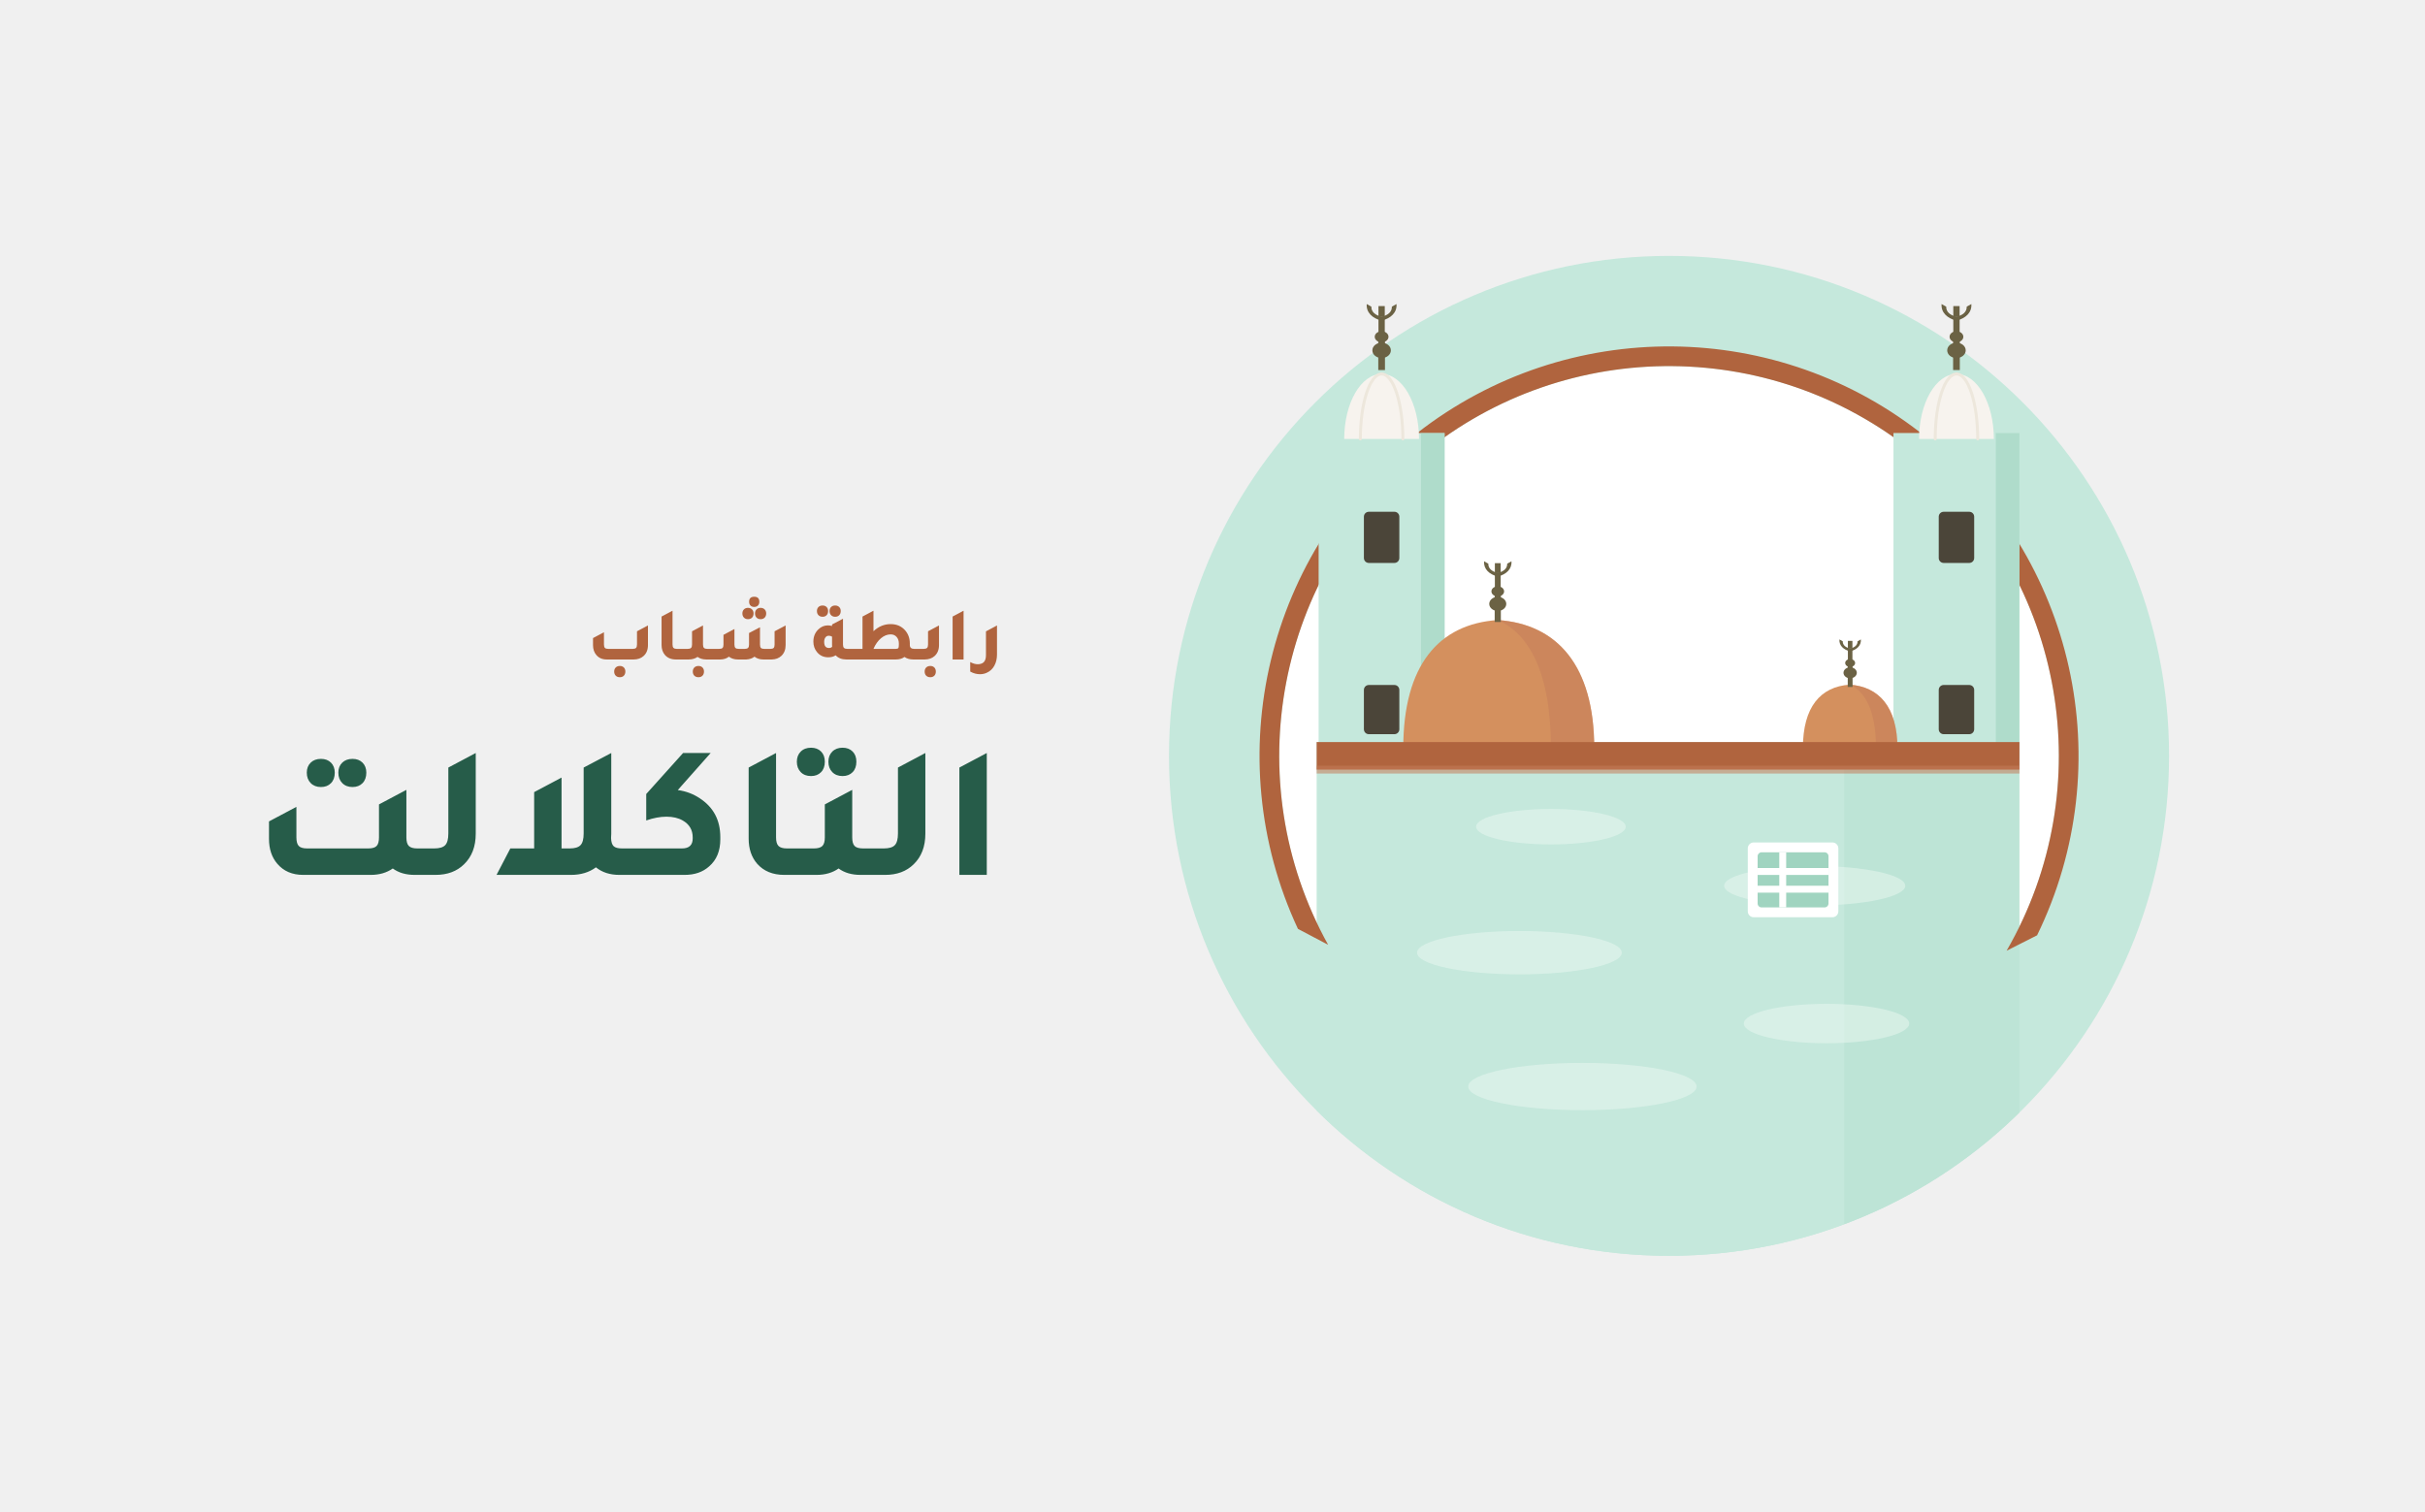
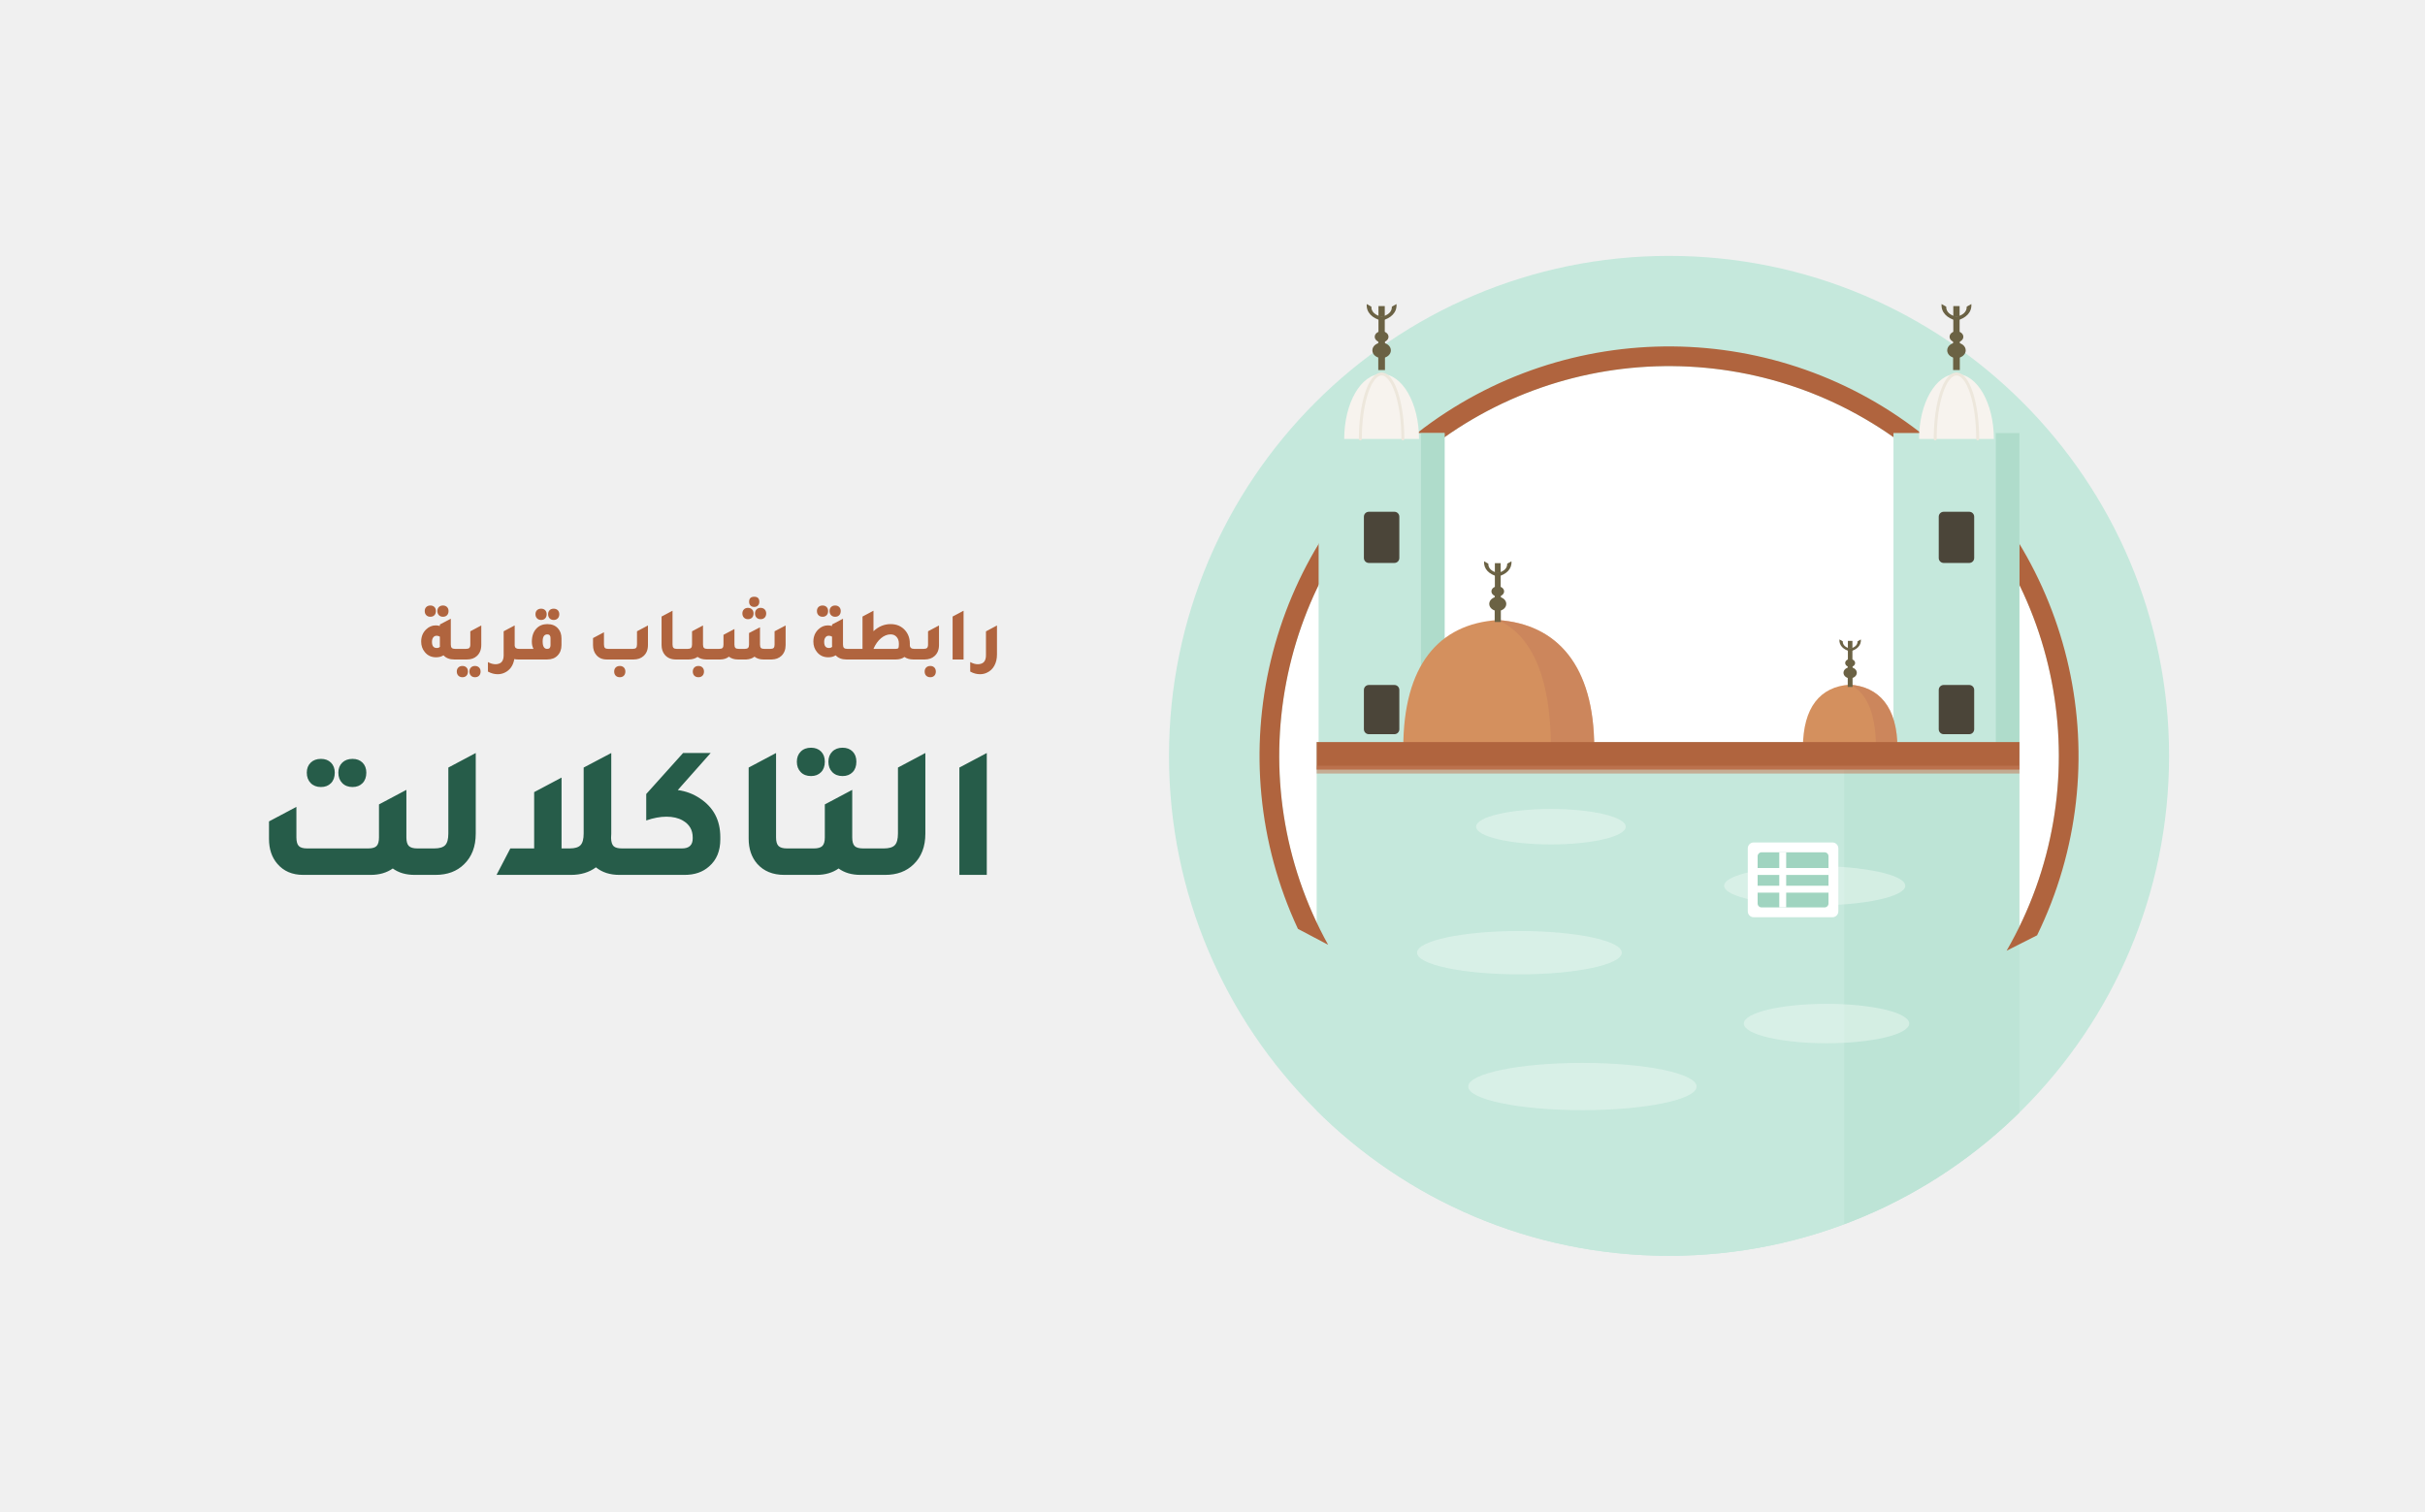
<svg xmlns="http://www.w3.org/2000/svg" viewBox="0 0 1231.81 768" width="1231.81" height="768" role="img" aria-label="رابطة شباب قرية التاكلالت">
  <g transform="translate(591.81 128) scale(1)">
    <defs>
      <clipPath id="i123ug4z0-roundel-clip">
        <circle cx="256" cy="256" r="254" />
      </clipPath>
      <g id="i123ug4z0-finial" fill="#6b6244">
        <rect x="-1.7" y="-7" width="3.4" height="7" />
        <ellipse cx="0" cy="-10" rx="4.7" ry="3.9" />
        <rect x="-1.7" y="-15" width="3.4" height="4" />
        <ellipse cx="0" cy="-16.9" rx="3.5" ry="2.8" />
        <rect x="-1.6" y="-27" width="3.2" height="10" />
        <g transform="translate(0,-28.5) scale(0.84,0.74)">
          <path d="M -9,-6.8 C -9.4,-1 -5.6,3 0,4.6 C 5.6,3 9.4,-1 9,-6.8 L 6.2,-5 C 6.3,-1.4 3.8,0.9 0,1.9 C -3.8,0.9 -6.3,-1.4 -6.2,-5 Z" />
        </g>
        <rect x="-1.6" y="-32.5" width="3.2" height="5.5" />
      </g>
      <g id="i123ug4z0-dome">
        <path d="M 0,0 C 0,-42 18,-63 48,-65 C 78,-63 97,-42 97,0 Z" fill="#d4905e" />
        <path d="M 48,-65 C 78,-63 97,-42 97,0 L 75,0 C 75,-38 64,-58 48,-65 Z" fill="#c47c5a" opacity="0.5" />
      </g>
      <g id="i123ug4z0-minaret-shaft">
        <rect x="-32" y="-165" width="64" height="165" fill="#c5e8dc" />
        <rect x="20" y="-165" width="12" height="165" fill="#a0d4c0" opacity="0.6" />
        <rect x="-9" y="-125" width="18" height="26" rx="2.5" fill="#4b4539" />
        <rect x="-9" y="-37" width="18" height="25" rx="2.5" fill="#4b4539" />
      </g>
      <g id="i123ug4z0-minaret-top">
        <path d="M -19,-162 A 19,33 0 0 1 19,-162 Z" fill="#f7f3ee" />
        <g fill="none" stroke="#ede7dc" stroke-width="1.5" stroke-linecap="round">
          <path d="M 0,-195 A 10.8,33 0 0 0 -10.8,-162" />
          <path d="M 0,-195 A 10.8,33 0 0 1 10.8,-162" />
        </g>
        <use href="#i123ug4z0-finial" transform="translate(0,-197)" />
      </g>
    </defs>
    <circle cx="256" cy="256" r="254" fill="#c5e8dc" />
    <g clip-path="url(#i123ug4z0-roundel-clip)">
      <circle cx="256" cy="256" r="198" fill="#ffffff" />
      <rect x="77" y="249" width="357" height="270" fill="#c5e8dc" />
      <rect x="345" y="249" width="89" height="270" fill="#a0d4c0" opacity="0.22" />
      <g fill="#f0faf5" opacity="0.45">
        <ellipse cx="196" cy="292" rx="38" ry="9" />
        <ellipse cx="330" cy="322" rx="46" ry="10" />
        <ellipse cx="180" cy="356" rx="52" ry="11" />
        <ellipse cx="336" cy="392" rx="42" ry="10" />
        <ellipse cx="212" cy="424" rx="58" ry="12" />
      </g>
      <path d="M 82.83,351.99 L 67.49,343.9 A 208,208 0 1 1 442.95,347.18 L 427.47,355 A 198,198 0 1 0 82.83,351.99 Z" fill="#b0643e" />
      <use href="#i123ug4z0-minaret-shaft" transform="translate(110,257)" />
      <use href="#i123ug4z0-minaret-shaft" transform="translate(402,257)" />
      <use href="#i123ug4z0-dome" transform="translate(121,252)" />
      <use href="#i123ug4z0-finial" transform="translate(169,188) scale(0.92)" />
      <use href="#i123ug4z0-dome" transform="translate(324,252) scale(0.4948)" />
      <use href="#i123ug4z0-finial" transform="translate(348,221) scale(0.72)" />
      <rect x="77" y="249" width="357" height="14" fill="#b0643e" />
      <rect x="77" y="261" width="357" height="4" fill="#c47c5a" opacity="0.55" />
      <g transform="translate(296,300)">
        <rect x="0" y="0" width="46" height="38" rx="3" fill="#ffffff" />
        <rect x="5" y="5" width="36" height="28" rx="2" fill="#a0d4c0" />
        <rect x="5" y="13" width="36" height="3.5" fill="#ffffff" />
        <rect x="5" y="22" width="36" height="3.5" fill="#ffffff" />
        <rect x="16" y="5" width="3.5" height="28" fill="#ffffff" />
      </g>
    </g>
    <use href="#i123ug4z0-minaret-top" transform="translate(110,257)" />
    <use href="#i123ug4z0-minaret-top" transform="translate(402,257)" />
  </g>
  <g transform="translate(128 304.32)">
-     <path d="M10.41,0Q7.07,0 5.15,-2.27Q3.46,-4.22 3.46,-7.33L3.46,-10.87L9.02,-13.82L9.02,-7.64Q9.02,-6.37 9.5,-5.88Q9.98,-5.38 11.21,-5.38L23.62,-5.38Q24.84,-5.38 25.32,-5.88Q25.8,-6.37 25.8,-7.64L25.8,-14.32L31.37,-17.28L31.37,-7.33Q31.37,-3.76 29.15,-1.77Q27.19,0 24.12,0L10.41,0ZM17.09,9.02Q15.78,9.02 15,8.24Q14.21,7.45 14.21,6.14Q14.21,4.84 15,4.07Q15.78,3.3 17.09,3.3Q18.36,3.3 19.12,4.07Q19.89,4.84 19.89,6.14Q19.89,7.45 19.12,8.24Q18.36,9.02 17.09,9.02Z M45.54,0Q42.01,0 40.01,-2.27Q38.28,-4.26 38.28,-7.37L38.28,-21.81L43.85,-24.77L43.85,-7.6Q43.85,-6.37 44.35,-5.88Q44.85,-5.38 46.08,-5.38L49.84,-5.38L49.84,0L45.54,0Z M61.56,-5.38L65.28,-5.38L65.28,0L61.02,0Q58.33,0 56.56,-1.31Q54.72,0 52.07,0L47.77,0L47.77,-5.38L51.53,-5.38Q52.76,-5.38 53.26,-5.88Q53.76,-6.37 53.76,-7.6L53.76,-14.32L59.33,-17.28L59.33,-7.6Q59.33,-6.37 59.81,-5.88Q60.29,-5.38 61.56,-5.38ZM57.02,3.3Q58.29,3.3 59.06,4.07Q59.83,4.84 59.83,6.14Q59.83,7.45 59.06,8.24Q58.29,9.02 57.02,9.02Q55.72,9.02 54.93,8.24Q54.14,7.45 54.14,6.14Q54.14,4.84 54.93,4.07Q55.72,3.3 57.02,3.3Z M85.36,-26.69Q84.17,-26.69 83.46,-27.4Q82.75,-28.11 82.75,-29.3Q82.75,-31.87 85.36,-31.87Q87.94,-31.87 87.94,-29.3Q87.94,-28.11 87.23,-27.4Q86.52,-26.69 85.36,-26.69ZM82.18,-20.47Q80.91,-20.47 80.12,-21.27Q79.33,-22.08 79.33,-23.39Q79.33,-24.65 80.12,-25.44Q80.91,-26.23 82.18,-26.23Q83.44,-26.23 84.23,-25.44Q85.02,-24.65 85.02,-23.39Q85.02,-22.04 84.23,-21.25Q83.44,-20.47 82.18,-20.47ZM88.59,-20.47Q87.32,-20.47 86.53,-21.27Q85.75,-22.08 85.75,-23.39Q85.75,-24.65 86.53,-25.44Q87.32,-26.23 88.59,-26.23Q89.86,-26.23 90.64,-25.44Q91.43,-24.65 91.43,-23.39Q91.43,-22.04 90.64,-21.25Q89.86,-20.47 88.59,-20.47ZM63.24,0L63.24,-5.38L67.55,-5.38Q68.77,-5.38 69.25,-5.86Q69.73,-6.34 69.73,-7.6L69.73,-12.52L75.3,-15.48L75.3,-7.6Q75.3,-6.37 75.78,-5.88Q76.26,-5.38 77.53,-5.38L80.49,-5.38Q81.72,-5.38 82.21,-5.88Q82.71,-6.37 82.71,-7.6L82.71,-13.44L88.28,-16.36L88.28,-7.6Q88.28,-6.34 88.76,-5.86Q89.24,-5.38 90.47,-5.38L93.5,-5.38Q94.73,-5.38 95.21,-5.86Q95.69,-6.34 95.69,-7.6L95.69,-14.32L101.3,-17.28L101.3,-7.37Q101.3,-3.88 99.15,-1.84Q97.27,-0.08 94.31,0L89.97,0Q87.32,0 85.48,-1.42Q83.79,-0.12 81.33,0L76.99,0Q74.34,0 72.5,-1.42Q70.69,0 68.04,0L63.24,0Z M120.08,-21.7Q118.77,-21.7 117.98,-22.5Q117.2,-23.31 117.2,-24.61Q117.2,-25.88 117.98,-26.65Q118.77,-27.42 120.08,-27.42Q121.34,-27.42 122.11,-26.65Q122.88,-25.88 122.88,-24.61Q122.88,-23.27 122.11,-22.48Q121.34,-21.7 120.08,-21.7ZM126.45,-21.7Q125.18,-21.7 124.4,-22.5Q123.61,-23.31 123.61,-24.61Q123.61,-25.88 124.4,-26.65Q125.18,-27.42 126.45,-27.42Q127.72,-27.42 128.51,-26.65Q129.29,-25.88 129.29,-24.61Q129.29,-23.27 128.52,-22.48Q127.76,-21.7 126.45,-21.7ZM132.67,-5.38L136.44,-5.38L136.44,0L132.13,0Q128.72,0 126.72,-2.11Q125.18,-1.11 122.96,-1.11Q119.35,-1.11 117.2,-3.8Q115.39,-6.03 115.39,-9.06Q115.39,-12.9 117.96,-15.32Q120.04,-17.32 122.8,-17.32Q123.84,-17.32 124.88,-17.01L124.88,-17.78L130.44,-20.7L130.44,-7.6Q130.44,-6.37 130.94,-5.88Q131.44,-5.38 132.67,-5.38ZM124.88,-11.6Q124.15,-12.06 123.23,-12.06Q122.15,-12.06 121.52,-11.21Q120.88,-10.37 120.88,-8.95Q120.88,-5.84 123.3,-5.84Q124.38,-5.84 124.92,-6.45Q124.88,-6.76 124.88,-7.37L124.88,-11.6Z M169.73,-5.38L169.73,0L166.08,0Q163.55,0 161.66,-1.27Q159.94,0 157.32,0L134.36,0L134.36,-5.38L140.35,-5.38L140.35,-21.81L145.92,-24.77L145.92,-14.36Q149.8,-17.97 154.64,-17.97Q159.24,-17.97 162.05,-14.75Q164.39,-12.02 164.39,-8.1L164.39,-7.37Q164.39,-5.38 166.62,-5.38L169.73,-5.38ZM157.13,-5.38Q158.21,-5.38 158.52,-5.76Q158.82,-6.14 158.82,-7.56L158.82,-8.1Q158.82,-10.18 157.67,-11.46Q156.52,-12.75 154.68,-12.75Q152.06,-12.75 149.72,-10.77Q147.38,-8.79 145.92,-5.38L157.13,-5.38Z M167.65,0L167.65,-5.38L171.42,-5.38Q172.65,-5.38 173.15,-5.88Q173.64,-6.37 173.64,-7.6L173.64,-14.32L179.21,-17.28L179.21,-7.37Q179.21,-3.8 176.99,-1.77Q175.03,0 171.96,0L167.65,0ZM174.8,9.02Q173.49,9.02 172.7,8.24Q171.92,7.45 171.92,6.14Q171.92,4.84 172.7,4.07Q173.49,3.3 174.8,3.3Q176.06,3.3 176.83,4.07Q177.6,4.84 177.6,6.14Q177.6,7.45 176.83,8.24Q176.06,9.02 174.8,9.02Z M186.12,0L186.12,-21.81L191.69,-24.77L191.69,0L186.12,0Z M208.67,-2.57Q208.67,0.73 207.32,3.17Q205.98,5.61 203.52,6.72Q201.91,7.49 200.03,7.49Q197.49,7.49 195.07,6.14L195.07,1.31Q197.07,2.42 198.95,2.42Q199.91,2.42 200.72,2.11Q203.06,1.31 203.06,-2.19L203.06,-14.28L208.67,-17.28L208.67,-2.57Z" fill="#b0643e" transform="translate(169.77 30.72)" />
+     <path d="M5.84,-21.7Q4.53,-21.7 3.74,-22.5Q2.96,-23.31 2.96,-24.61Q2.96,-25.88 3.74,-26.65Q4.53,-27.42 5.84,-27.42Q7.1,-27.42 7.87,-26.65Q8.64,-25.88 8.64,-24.61Q8.64,-23.27 7.87,-22.48Q7.1,-21.7 5.84,-21.7ZM12.21,-21.7Q10.94,-21.7 10.16,-22.5Q9.37,-23.31 9.37,-24.61Q9.37,-25.88 10.16,-26.65Q10.94,-27.42 12.21,-27.42Q13.48,-27.42 14.27,-26.65Q15.05,-25.88 15.05,-24.61Q15.05,-23.27 14.28,-22.48Q13.52,-21.7 12.21,-21.7ZM18.43,-5.38L22.2,-5.38L22.2,0L17.89,0Q14.48,0 12.48,-2.11Q10.94,-1.11 8.72,-1.11Q5.11,-1.11 2.96,-3.8Q1.15,-6.03 1.15,-9.06Q1.15,-12.9 3.72,-15.32Q5.8,-17.32 8.56,-17.32Q9.6,-17.32 10.64,-17.01L10.64,-17.78L16.2,-20.7L16.2,-7.6Q16.2,-6.37 16.7,-5.88Q17.2,-5.38 18.43,-5.38ZM10.64,-11.6Q9.91,-12.06 8.99,-12.06Q7.91,-12.06 7.28,-11.21Q6.64,-10.37 6.64,-8.95Q6.64,-5.84 9.06,-5.84Q10.14,-5.84 10.68,-6.45Q10.64,-6.76 10.64,-7.37L10.64,-11.6Z M20.12,0L20.12,-5.38L23.88,-5.38Q25.11,-5.38 25.61,-5.88Q26.11,-6.37 26.11,-7.6L26.11,-14.32L31.68,-17.28L31.68,-7.37Q31.68,-3.8 29.45,-1.77Q27.53,0 24.42,0L20.12,0ZM22.12,9.02Q20.81,9.02 20.03,8.22Q19.24,7.41 19.24,6.11Q19.24,4.84 20.03,4.07Q20.81,3.3 22.12,3.3Q23.39,3.3 24.15,4.07Q24.92,4.84 24.92,6.11Q24.92,7.45 24.15,8.24Q23.39,9.02 22.12,9.02ZM28.49,9.02Q27.23,9.02 26.44,8.22Q25.65,7.41 25.65,6.11Q25.65,4.84 26.44,4.07Q27.23,3.3 28.49,3.3Q29.76,3.3 30.55,4.07Q31.33,4.84 31.33,6.11Q31.33,7.45 30.57,8.24Q29.8,9.02 28.49,9.02Z M50.84,-5.38L54.6,-5.38L54.6,0L50.3,0Q49.42,0 48.46,-0.19Q47.58,4.84 43.51,6.72Q41.89,7.49 40.01,7.49Q37.48,7.49 35.06,6.14L35.06,1.31Q37.06,2.42 38.94,2.42Q39.9,2.42 40.7,2.11Q43.05,1.31 43.05,-2.19L43.05,-14.32L48.61,-17.28L48.61,-17.24L48.65,-17.28L48.65,-6.95Q48.84,-5.38 50.84,-5.38Z M62.09,-20.08Q60.79,-20.08 60,-20.89Q59.21,-21.7 59.21,-23Q59.21,-24.27 60,-25.04Q60.79,-25.8 62.09,-25.8Q63.36,-25.8 64.13,-25.04Q64.9,-24.27 64.9,-23Q64.9,-21.66 64.13,-20.87Q63.36,-20.08 62.09,-20.08ZM68.47,-20.08Q67.16,-20.08 66.39,-20.89Q65.63,-21.7 65.63,-23Q65.63,-24.27 66.39,-25.04Q67.16,-25.8 68.47,-25.8Q69.73,-25.8 70.52,-25.04Q71.31,-24.27 71.31,-23Q71.31,-21.66 70.52,-20.87Q69.73,-20.08 68.47,-20.08ZM52.53,0L52.53,-5.38L58.21,-5.38Q57.37,-6.91 57.37,-8.99Q57.37,-13.29 59.71,-15.74Q61.82,-17.97 65.24,-17.97Q68.74,-17.97 70.69,-15.74Q72.42,-13.79 72.42,-10.71L72.42,-7.33Q72.42,-4.03 70.43,-2Q68.51,0 65.16,0L52.53,0ZM66.85,-10.87Q66.85,-12.75 65.24,-12.75Q62.86,-12.75 62.86,-9.18Q62.86,-5.38 65.16,-5.38Q66.85,-5.38 66.85,-7.22L66.85,-10.87Z M95.39,0Q92.04,0 90.12,-2.27Q88.44,-4.22 88.44,-7.33L88.44,-10.87L94,-13.82L94,-7.64Q94,-6.37 94.48,-5.88Q94.96,-5.38 96.19,-5.38L108.6,-5.38Q109.82,-5.38 110.3,-5.88Q110.78,-6.37 110.78,-7.64L110.78,-14.32L116.35,-17.28L116.35,-7.33Q116.35,-3.76 114.12,-1.77Q112.17,0 109.09,0L95.39,0ZM102.07,9.02Q100.76,9.02 99.97,8.24Q99.19,7.45 99.19,6.14Q99.19,4.84 99.97,4.07Q100.76,3.3 102.07,3.3Q103.33,3.3 104.1,4.07Q104.87,4.84 104.87,6.14Q104.87,7.45 104.1,8.24Q103.33,9.02 102.07,9.02Z M130.52,0Q126.99,0 124.99,-2.27Q123.26,-4.26 123.26,-7.37L123.26,-21.81L128.83,-24.77L128.83,-7.6Q128.83,-6.37 129.33,-5.88Q129.83,-5.38 131.06,-5.38L134.82,-5.38L134.82,0L130.52,0Z M146.53,-5.38L150.26,-5.38L150.26,0L146,0Q143.31,0 141.54,-1.31Q139.7,0 137.05,0L132.75,0L132.75,-5.38L136.51,-5.38Q137.74,-5.38 138.24,-5.88Q138.74,-6.37 138.74,-7.6L138.74,-14.32L144.31,-17.28L144.31,-7.6Q144.31,-6.37 144.79,-5.88Q145.27,-5.38 146.53,-5.38ZM142,3.3Q143.27,3.3 144.04,4.07Q144.81,4.84 144.81,6.14Q144.81,7.45 144.04,8.24Q143.27,9.02 142,9.02Q140.7,9.02 139.91,8.24Q139.12,7.45 139.12,6.14Q139.12,4.84 139.91,4.07Q140.7,3.3 142,3.3Z M170.34,-26.69Q169.15,-26.69 168.44,-27.4Q167.73,-28.11 167.73,-29.3Q167.73,-31.87 170.34,-31.87Q172.92,-31.87 172.92,-29.3Q172.92,-28.11 172.2,-27.4Q171.49,-26.69 170.34,-26.69ZM167.16,-20.47Q165.89,-20.47 165.1,-21.27Q164.31,-22.08 164.31,-23.39Q164.31,-24.65 165.1,-25.44Q165.89,-26.23 167.16,-26.23Q168.42,-26.23 169.21,-25.44Q170,-24.65 170,-23.39Q170,-22.04 169.21,-21.25Q168.42,-20.47 167.16,-20.47ZM173.57,-20.47Q172.3,-20.47 171.51,-21.27Q170.73,-22.08 170.73,-23.39Q170.73,-24.65 171.51,-25.44Q172.3,-26.23 173.57,-26.23Q174.84,-26.23 175.62,-25.44Q176.41,-24.65 176.41,-23.39Q176.41,-22.04 175.62,-21.25Q174.84,-20.47 173.57,-20.47ZM148.22,0L148.22,-5.38L152.52,-5.38Q153.75,-5.38 154.23,-5.86Q154.71,-6.34 154.71,-7.6L154.71,-12.52L160.28,-15.48L160.28,-7.6Q160.28,-6.37 160.76,-5.88Q161.24,-5.38 162.51,-5.38L165.47,-5.38Q166.69,-5.38 167.19,-5.88Q167.69,-6.37 167.69,-7.6L167.69,-13.44L173.26,-16.36L173.26,-7.6Q173.26,-6.34 173.74,-5.86Q174.22,-5.38 175.45,-5.38L178.48,-5.38Q179.71,-5.38 180.19,-5.86Q180.67,-6.34 180.67,-7.6L180.67,-14.32L186.28,-17.28L186.28,-7.37Q186.28,-3.88 184.13,-1.84Q182.25,-0.08 179.29,0L174.95,0Q172.3,0 170.46,-1.42Q168.77,-0.12 166.31,0L161.97,0Q159.32,0 157.48,-1.42Q155.67,0 153.02,0L148.22,0Z M205.06,-21.7Q203.75,-21.7 202.96,-22.5Q202.18,-23.31 202.18,-24.61Q202.18,-25.88 202.96,-26.65Q203.75,-27.42 205.06,-27.42Q206.32,-27.42 207.09,-26.65Q207.86,-25.88 207.86,-24.61Q207.86,-23.27 207.09,-22.48Q206.32,-21.7 205.06,-21.7ZM211.43,-21.7Q210.16,-21.7 209.38,-22.5Q208.59,-23.31 208.59,-24.61Q208.59,-25.88 209.38,-26.65Q210.16,-27.42 211.43,-27.42Q212.7,-27.42 213.48,-26.65Q214.27,-25.88 214.27,-24.61Q214.27,-23.27 213.5,-22.48Q212.74,-21.7 211.43,-21.7ZM217.65,-5.38L221.41,-5.38L221.41,0L217.11,0Q213.7,0 211.7,-2.11Q210.16,-1.11 207.94,-1.11Q204.33,-1.11 202.18,-3.8Q200.37,-6.03 200.37,-9.06Q200.37,-12.9 202.94,-15.32Q205.02,-17.32 207.78,-17.32Q208.82,-17.32 209.86,-17.01L209.86,-17.78L215.42,-20.7L215.42,-7.6Q215.42,-6.37 215.92,-5.88Q216.42,-5.38 217.65,-5.38ZM209.86,-11.6Q209.13,-12.06 208.2,-12.06Q207.13,-12.06 206.5,-11.21Q205.86,-10.37 205.86,-8.95Q205.86,-5.84 208.28,-5.84Q209.36,-5.84 209.89,-6.45Q209.86,-6.76 209.86,-7.37L209.86,-11.6Z M254.71,-5.38L254.71,0L251.06,0Q248.52,0 246.64,-1.27Q244.92,0 242.3,0L219.34,0L219.34,-5.38L225.33,-5.38L225.33,-21.81L230.9,-24.77L230.9,-14.36Q234.78,-17.97 239.62,-17.97Q244.22,-17.97 247.03,-14.75Q249.37,-12.02 249.37,-8.1L249.37,-7.37Q249.37,-5.38 251.6,-5.38L254.71,-5.38ZM242.11,-5.38Q243.19,-5.38 243.49,-5.76Q243.8,-6.14 243.8,-7.56L243.8,-8.1Q243.8,-10.18 242.65,-11.46Q241.5,-12.75 239.65,-12.75Q237.04,-12.75 234.7,-10.77Q232.36,-8.79 230.9,-5.38L242.11,-5.38Z M252.63,0L252.63,-5.38L256.4,-5.38Q257.63,-5.38 258.12,-5.88Q258.62,-6.37 258.62,-7.6L258.62,-14.32L264.19,-17.28L264.19,-7.37Q264.19,-3.8 261.96,-1.77Q260.01,0 256.93,0L252.63,0ZM259.78,9.02Q258.47,9.02 257.68,8.24Q256.9,7.45 256.9,6.14Q256.9,4.84 257.68,4.07Q258.47,3.3 259.78,3.3Q261.04,3.3 261.81,4.07Q262.58,4.84 262.58,6.14Q262.58,7.45 261.81,8.24Q261.04,9.02 259.78,9.02Z M271.1,0L271.1,-21.81L276.67,-24.77L276.67,0L271.1,0Z M293.64,-2.57Q293.64,0.73 292.3,3.17Q290.96,5.61 288.5,6.72Q286.89,7.49 285,7.49Q282.47,7.49 280.05,6.14L280.05,1.31Q282.05,2.42 283.93,2.42Q284.89,2.42 285.7,2.11Q288.04,1.31 288.04,-2.19L288.04,-14.28L293.64,-17.28L293.64,-2.57Z" fill="#b0643e" transform="translate(84.79 30.72)" />
    <path d="M35.04,-44.64Q31.78,-44.64 29.81,-46.66Q27.84,-48.67 27.84,-51.94Q27.84,-55.1 29.81,-57.02Q31.78,-58.94 35.04,-58.94Q38.21,-58.94 40.13,-57.02Q42.05,-55.1 42.05,-51.94Q42.05,-48.58 40.13,-46.61Q38.21,-44.64 35.04,-44.64ZM51.07,-44.64Q47.81,-44.64 45.84,-46.66Q43.87,-48.67 43.87,-51.94Q43.87,-55.1 45.84,-57.02Q47.81,-58.94 51.07,-58.94Q54.24,-58.94 56.16,-57.02Q58.08,-55.1 58.08,-51.94Q58.08,-48.58 56.16,-46.61Q54.24,-44.64 51.07,-44.64ZM84,-13.44L91.78,-13.44L91.78,0L82.66,0Q75.94,0 71.52,-3.26Q66.91,0 60.29,0L26.02,0Q17.66,0 12.86,-5.66Q8.64,-10.56 8.64,-18.34L8.64,-27.17L22.56,-34.56L22.56,-19.1Q22.56,-15.94 23.76,-14.69Q24.96,-13.44 28.03,-13.44L59.04,-13.44Q62.11,-13.44 63.31,-14.69Q64.51,-15.94 64.51,-19.1L64.51,-35.81L78.43,-43.2L78.43,-19.01Q78.43,-15.94 79.68,-14.69Q80.93,-13.44 84,-13.44Z M86.3,0L86.3,-13.44L92.54,-13.44Q96.58,-13.44 98.16,-15.12Q99.74,-16.8 99.74,-21.02L99.74,-54.53L113.66,-61.92L113.66,-20.93Q113.66,-11.14 107.71,-5.38Q102.24,0 93.22,0L86.3,0Z M187.97,-13.44L197.38,-13.44L197.38,0L186.62,0Q179.42,0 174.72,-3.84Q169.54,0 162.05,0L124.22,0L131.23,-13.44L143.33,-13.44L143.33,-42.05L157.25,-49.44L157.25,-13.44L161.38,-13.44Q165.31,-13.44 166.9,-15.12Q168.48,-16.8 168.48,-21.02L168.48,-54.53L182.5,-61.92L182.5,-20.93Q182.5,-19.39 182.4,-18.72Q182.5,-15.74 183.7,-14.59Q184.9,-13.44 187.97,-13.44Z M216.29,-43.1Q222.53,-42.24 227.52,-38.88Q237.89,-32.06 237.89,-19.2L237.89,-18.05Q237.89,-9.22 232.22,-4.32Q227.42,0 219.74,0L192.19,0L192.19,-13.44L218.4,-13.44Q223.87,-13.44 223.87,-18.53L223.87,-19.01Q223.87,-24.77 218.78,-27.65Q215.42,-29.57 210.53,-29.57Q205.73,-29.57 200.26,-27.65L200.26,-41.09L218.98,-61.92L232.99,-61.92L216.29,-43.1Z M270.43,0Q261.6,0 256.61,-5.66Q252.29,-10.66 252.29,-18.43L252.29,-54.53L266.21,-61.92L266.21,-19.01Q266.21,-15.94 267.46,-14.69Q268.7,-13.44 271.78,-13.44L281.18,-13.44L281.18,0L270.43,0Z M283.97,-50.21Q280.7,-50.21 278.74,-52.22Q276.77,-54.24 276.77,-57.5Q276.77,-60.67 278.74,-62.64Q280.7,-64.61 283.97,-64.61Q287.14,-64.61 289.06,-62.69Q290.98,-60.77 290.98,-57.5Q290.98,-54.14 289.06,-52.18Q287.14,-50.21 283.97,-50.21ZM300,-50.21Q296.74,-50.21 294.77,-52.22Q292.8,-54.24 292.8,-57.5Q292.8,-60.67 294.77,-62.64Q296.74,-64.61 300,-64.61Q303.17,-64.61 305.09,-62.69Q307.01,-60.77 307.01,-57.5Q307.01,-54.14 305.09,-52.18Q303.17,-50.21 300,-50.21ZM310.46,-13.44L319.78,-13.44L319.78,0L309.12,0Q302.4,0 297.98,-3.26Q293.38,0 286.75,0L276,0L276,-13.44L285.41,-13.44Q288.48,-13.44 289.73,-14.69Q290.98,-15.94 290.98,-19.01L290.98,-35.81L304.9,-43.2L304.9,-19.01Q304.9,-15.94 306.1,-14.69Q307.3,-13.44 310.46,-13.44Z M314.69,0L314.69,-13.44L320.93,-13.44Q324.96,-13.44 326.54,-15.12Q328.13,-16.8 328.13,-21.02L328.13,-54.53L342.05,-61.92L342.05,-20.93Q342.05,-11.14 336.1,-5.38Q330.62,0 321.6,0L314.69,0Z M359.33,0L359.33,-54.53L373.25,-61.92L373.25,0L359.33,0Z" fill="#265c49" transform="translate(0 140.16)" />
  </g>
</svg>
